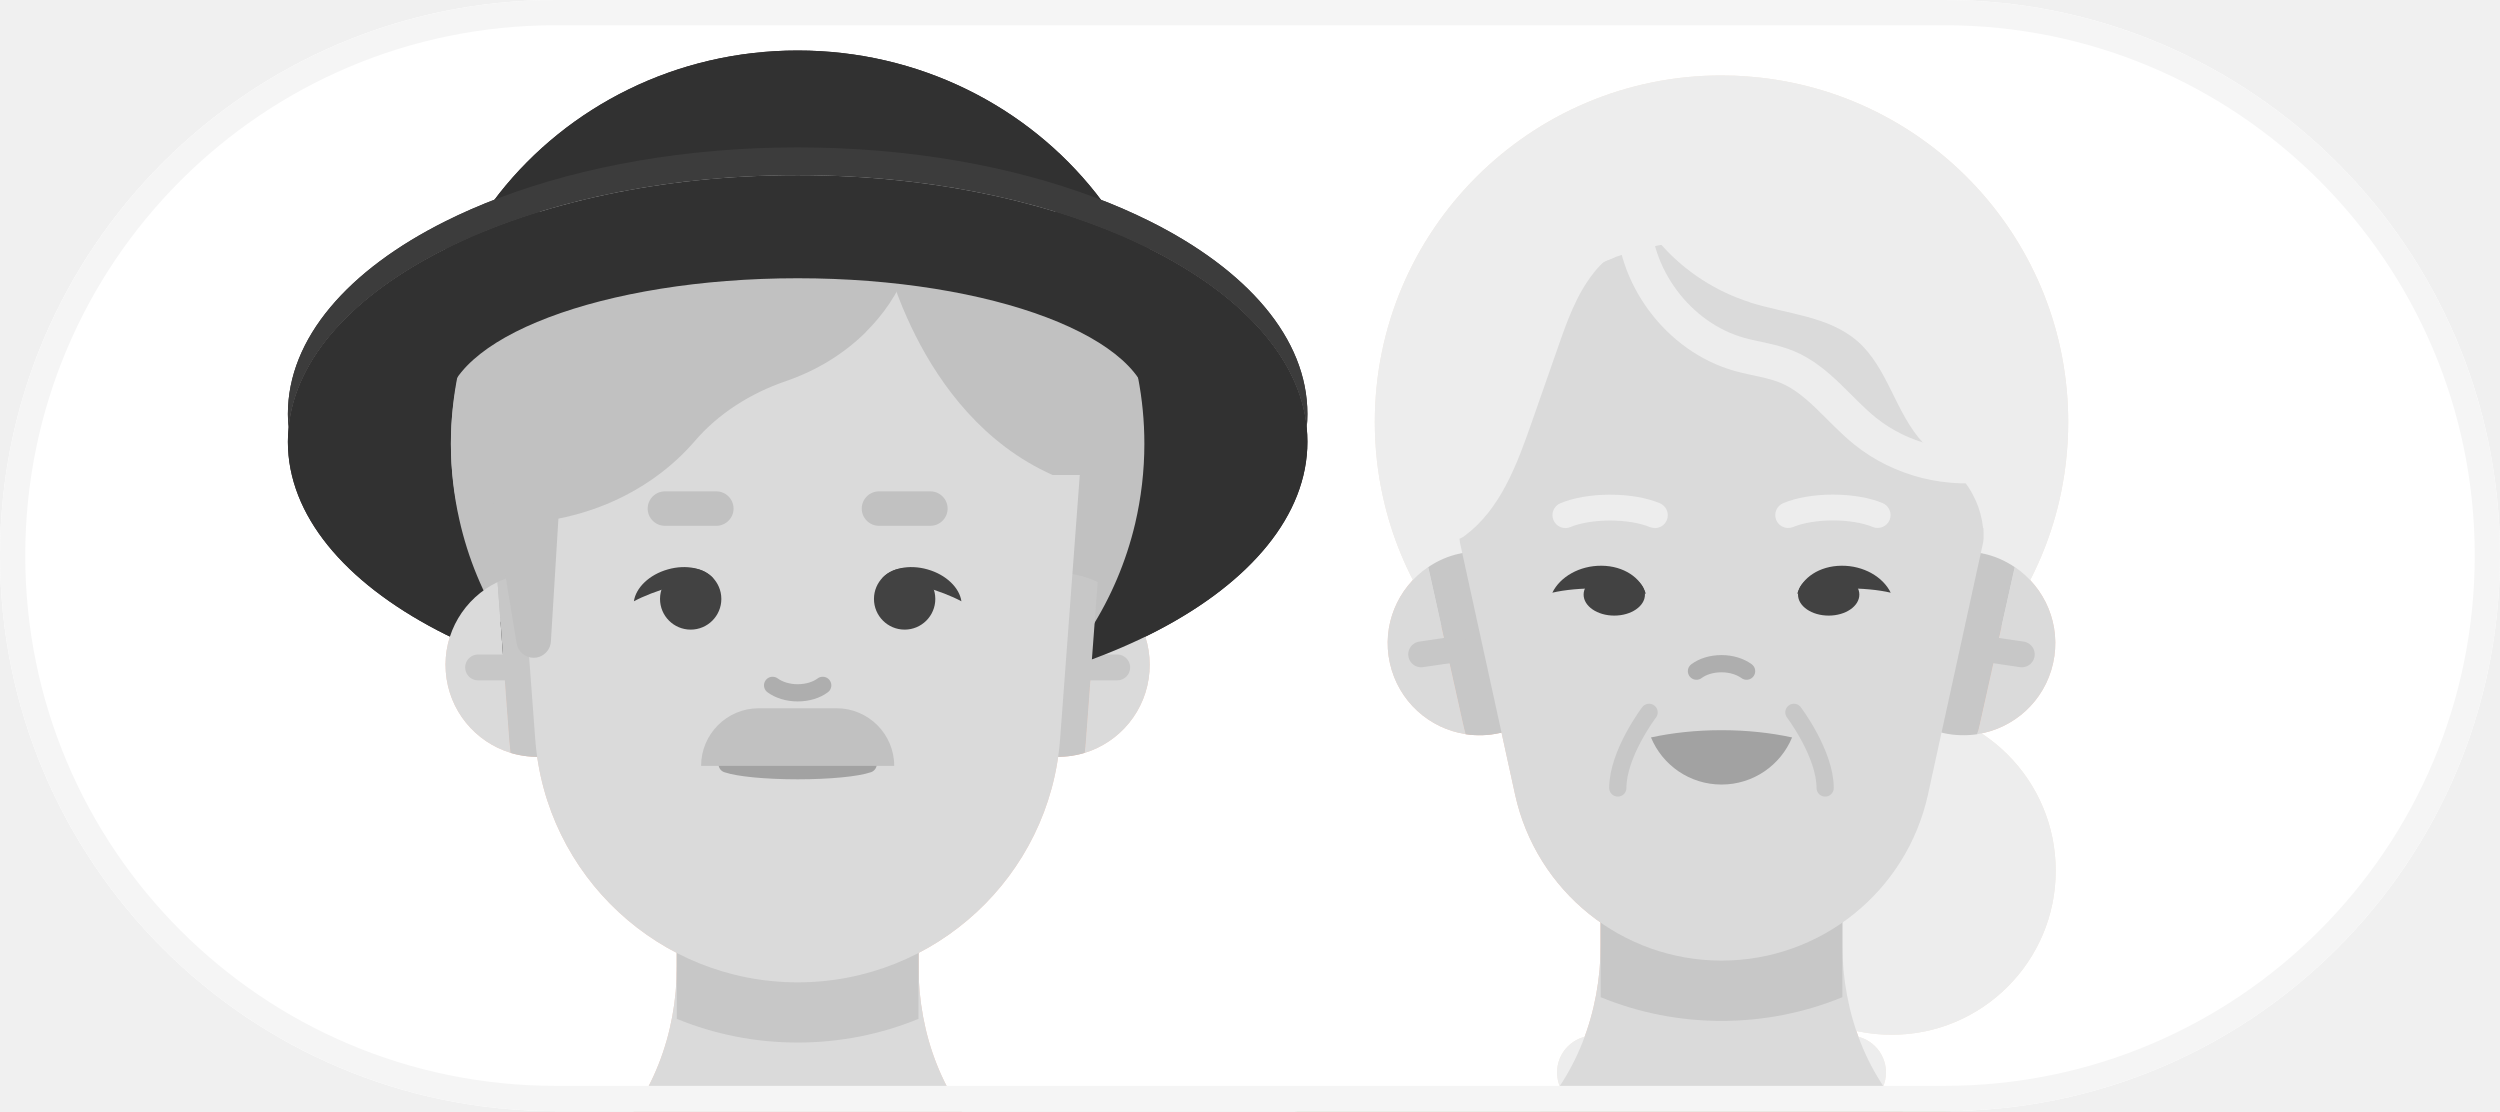
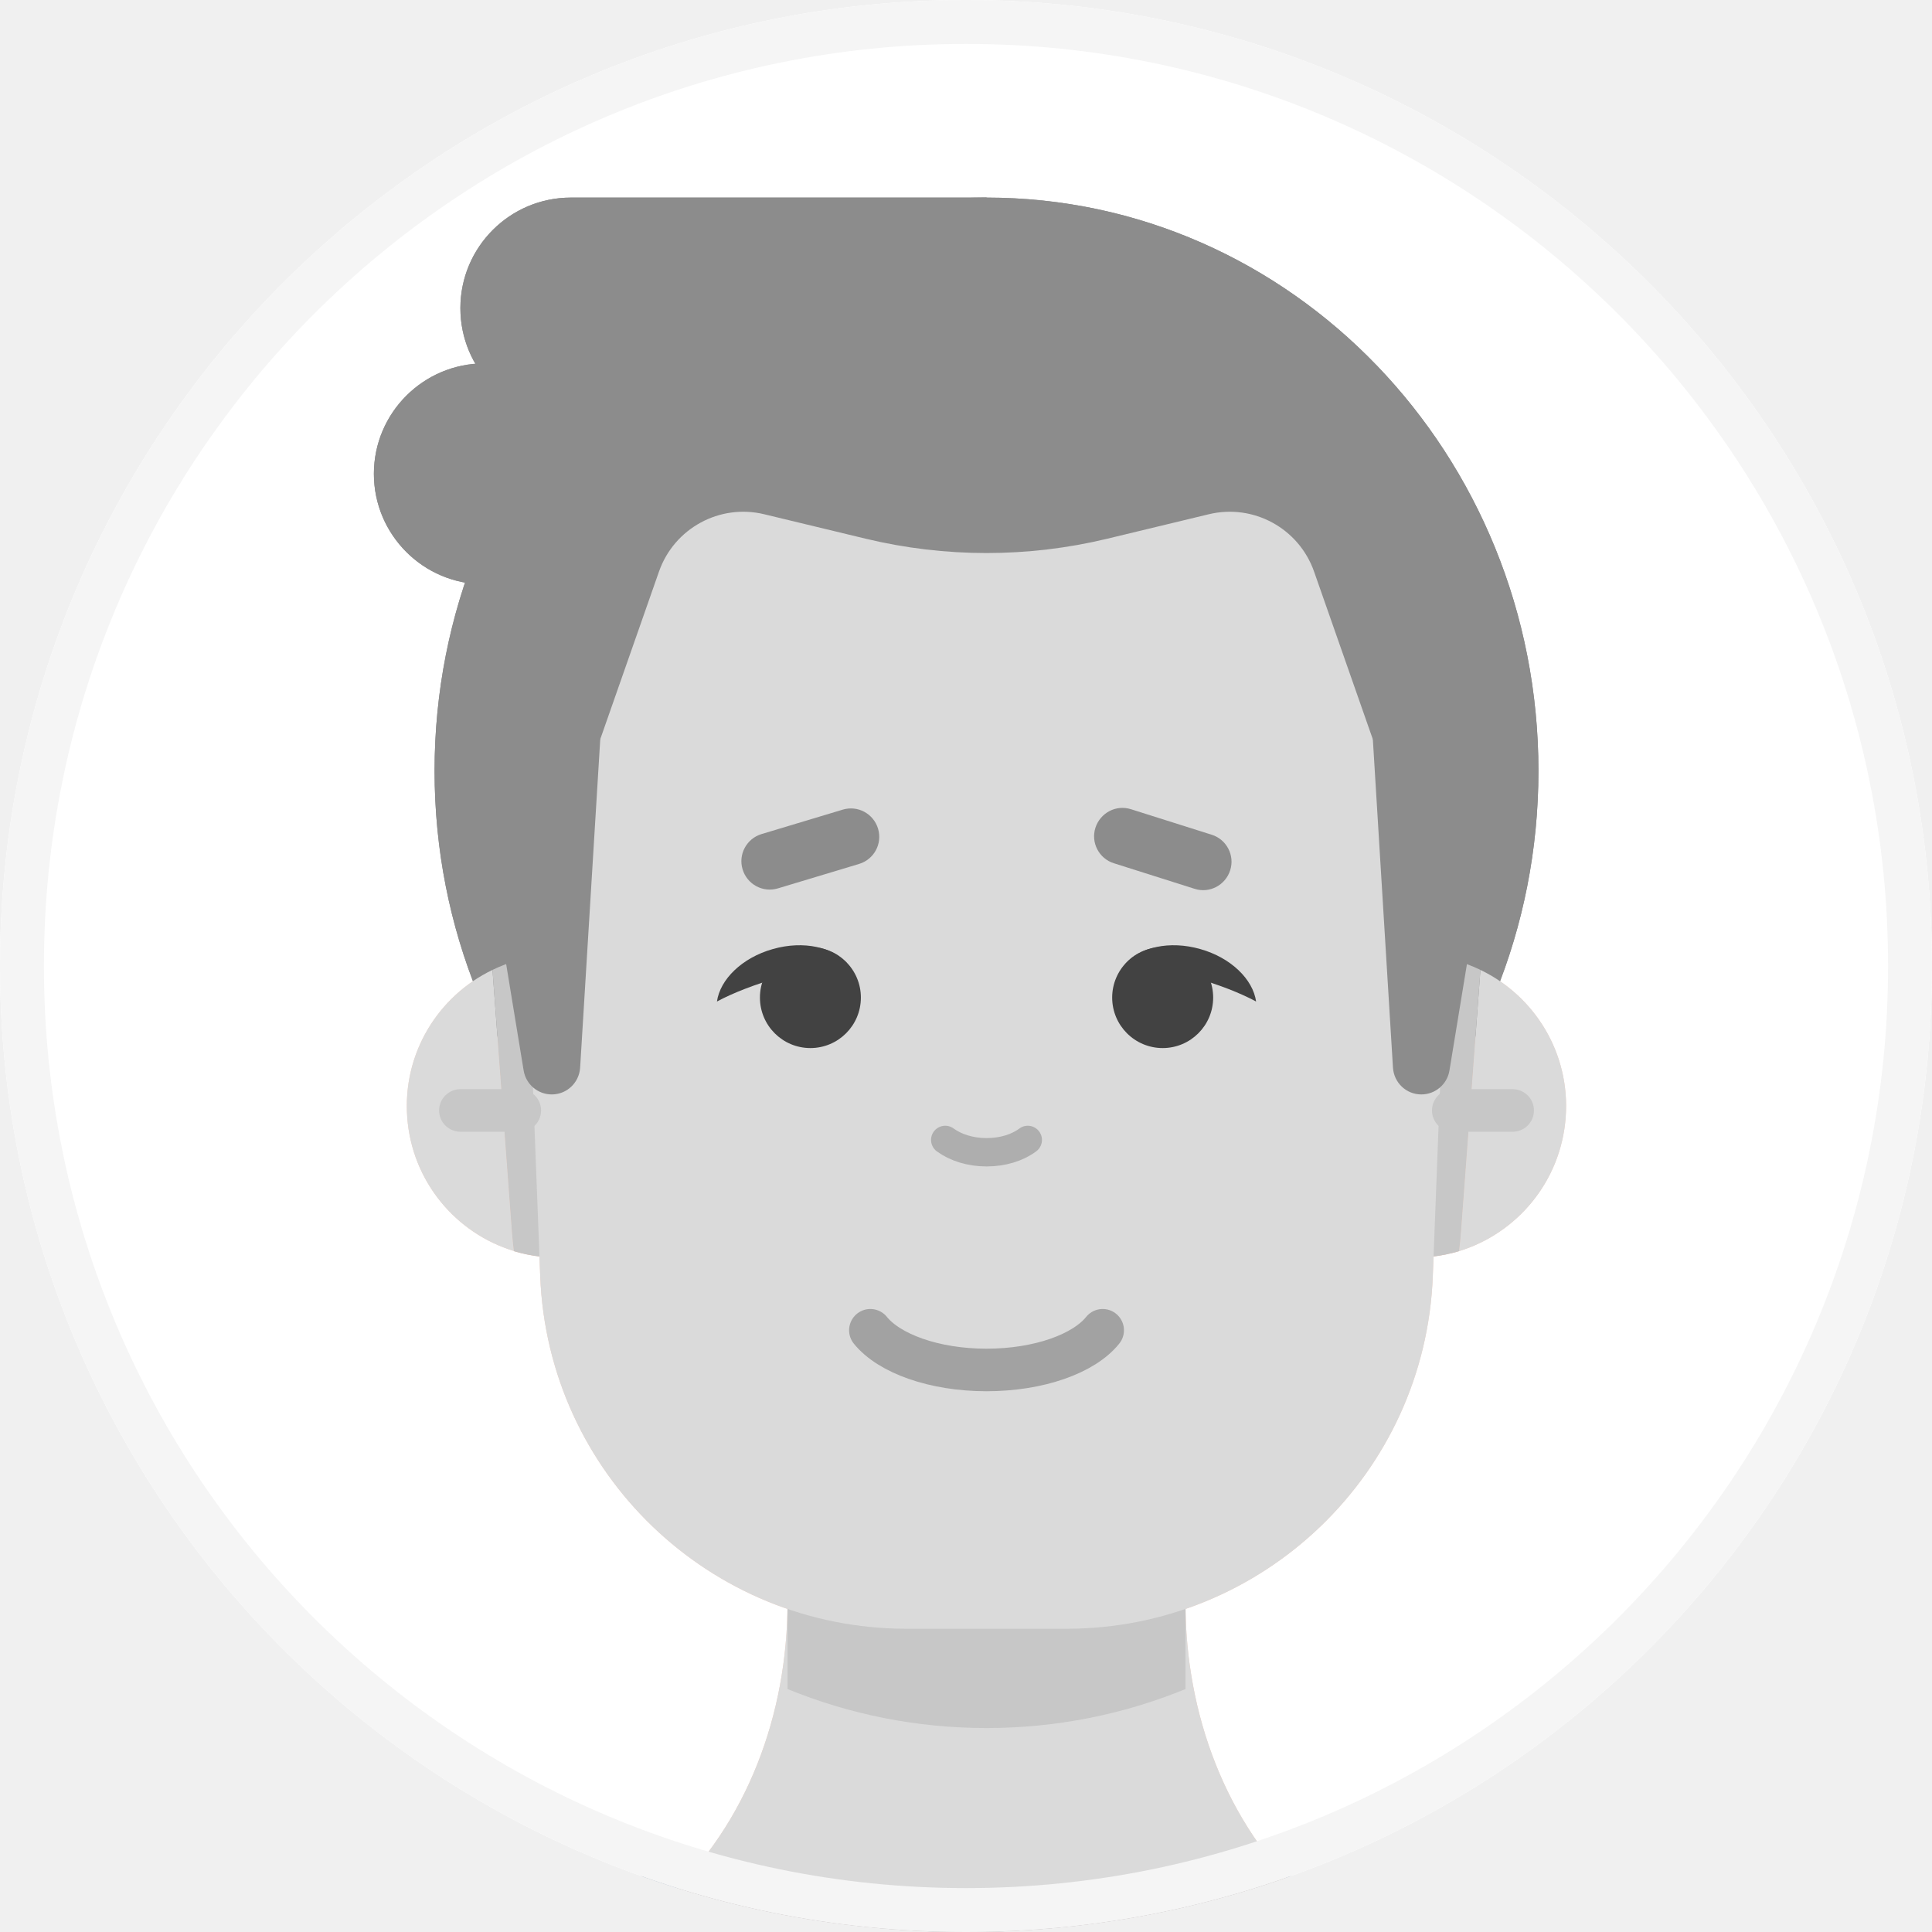
- <svg xmlns="http://www.w3.org/2000/svg" width="99" height="44" viewBox="0 0 99 44" fill="none">
-   <g clip-path="url(#clip0_2086_22576)">
-     <rect width="99" height="44" rx="22" fill="white" />
-     <path d="M45.518 26.601C45.402 28.143 44.345 29.388 42.953 29.814C42.974 29.654 42.987 29.49 43.001 29.326L43.468 23.05C44.778 23.681 45.634 25.062 45.518 26.601Z" fill="#F4D1C3" />
-     <path d="M44.242 26.43H42.812" stroke="#E8BBAA" stroke-width="1.023" stroke-linecap="round" stroke-linejoin="round" />
-     <path d="M44.014 17.602L42.718 25.475C42.663 25.806 42.377 26.048 42.042 26.048C41.681 26.048 41.384 25.768 41.36 25.407L40.855 17.166L44.011 17.602H44.014Z" fill="#C1C1C1" />
-     <path d="M51.774 17.493C51.774 23.323 42.735 28.047 31.587 28.047C20.44 28.047 11.4 23.323 11.4 17.493C11.4 17.305 11.411 17.121 11.428 16.937C11.704 14.157 14.034 11.66 17.643 9.859C21.265 8.048 26.181 6.936 31.587 6.936C36.994 6.936 41.906 8.048 45.529 9.859C49.134 11.66 51.467 14.154 51.747 16.934C51.764 17.121 51.774 17.305 51.774 17.493Z" fill="#352F2F" />
-     <path d="M36.373 38.274V34.62H26.802V38.274C26.802 40.938 25.84 43.581 23.889 45.393C23.619 45.642 23.473 45.908 23.473 46.187C23.473 47.572 27.105 48.698 31.588 48.698C36.07 48.698 39.703 47.576 39.703 46.187C39.703 45.911 39.556 45.642 39.286 45.393C37.335 43.581 36.373 40.938 36.373 38.274Z" fill="#F4D1C3" />
-     <path d="M45.317 17.572C45.317 18.66 45.19 19.717 44.952 20.734C43.522 26.792 38.082 31.301 31.587 31.301C25.092 31.301 19.553 26.71 18.188 20.57C17.97 19.605 17.857 18.602 17.857 17.572C17.857 9.992 24.004 3.845 31.587 3.845C31.771 3.845 31.955 3.849 32.139 3.856C32.358 3.866 32.573 3.879 32.788 3.9C39.808 4.504 45.317 10.395 45.317 17.572Z" fill="#C1C1C1" />
-     <path d="M20.218 29.811C18.826 29.388 17.769 28.143 17.653 26.601C17.537 25.062 18.393 23.681 19.703 23.05L20.171 29.326C20.184 29.49 20.198 29.65 20.218 29.811Z" fill="#F4D1C3" />
-     <path d="M21.555 29.961C21.091 29.995 20.638 29.94 20.218 29.814C20.198 29.65 20.184 29.49 20.17 29.326L19.703 23.05C20.102 22.855 20.542 22.733 21.013 22.699C23.019 22.549 24.765 24.053 24.915 26.058C25.065 28.064 23.561 29.811 21.555 29.961Z" fill="#E8BBAA" />
-     <path d="M43.469 23.05L43.001 29.326C42.988 29.49 42.974 29.654 42.953 29.814C42.534 29.94 42.08 29.995 41.616 29.961C39.611 29.811 38.106 28.064 38.256 26.058C38.407 24.053 40.153 22.549 42.159 22.699C42.629 22.733 43.069 22.855 43.469 23.05Z" fill="#E8BBAA" />
-     <path d="M36.372 35.64V40.347C34.889 40.955 33.272 41.285 31.587 41.285C29.901 41.285 28.285 40.955 26.801 40.347V35.64H36.372Z" fill="#E8BBAA" />
-     <path d="M31.588 38.901C26.133 38.901 21.6 34.695 21.194 29.255L20.396 18.544C19.912 12.035 25.062 6.486 31.588 6.486C38.117 6.486 43.267 12.035 42.779 18.544L41.981 29.255C41.575 34.695 37.042 38.901 31.588 38.901Z" fill="#F4D1C3" />
-     <path d="M27.351 24.933C28.022 24.933 28.565 24.389 28.565 23.718C28.565 23.048 28.022 22.504 27.351 22.504C26.68 22.504 26.137 23.048 26.137 23.718C26.137 24.389 26.68 24.933 27.351 24.933Z" fill="#453C56" />
-     <path d="M35.824 24.933C36.494 24.933 37.038 24.389 37.038 23.718C37.038 23.048 36.494 22.504 35.824 22.504C35.153 22.504 34.609 23.048 34.609 23.718C34.609 24.389 35.153 24.933 35.824 24.933Z" fill="#453C56" />
-     <path d="M32.58 27.14C32.334 27.324 31.979 27.436 31.587 27.436C31.195 27.436 30.843 27.321 30.595 27.14" stroke="#D1A193" stroke-width="0.682" stroke-linecap="round" stroke-linejoin="round" />
-     <path d="M34.38 30.257C33.93 30.411 32.849 30.52 31.587 30.52C30.325 30.52 29.243 30.411 28.793 30.257" stroke="#F4807D" stroke-width="0.682" stroke-linecap="round" stroke-linejoin="round" />
-     <path opacity="0.5" d="M38.372 29.511C39.681 29.511 40.742 28.449 40.742 27.14C40.742 25.83 39.681 24.769 38.372 24.769C37.062 24.769 36.001 25.83 36.001 27.14C36.001 28.449 37.062 29.511 38.372 29.511Z" fill="url(#paint0_radial_2086_22576)" />
-     <path d="M34.289 13.151C33.433 14 32.352 14.669 31.134 15.088C29.705 15.576 28.439 16.388 27.515 17.466C25.69 19.588 22.743 20.904 19.461 20.717C19.042 20.693 18.632 20.645 18.226 20.57C17.981 19.605 17.855 18.602 17.855 17.572C17.855 9.992 24.779 3.845 33.317 3.845C33.525 3.845 33.733 3.849 33.938 3.856C34.183 3.866 34.426 3.88 34.668 3.9C35.62 4.995 36.23 6.336 36.346 7.785C36.51 9.852 35.701 11.749 34.282 13.151H34.289Z" fill="#C1C1C1" />
-     <path d="M34.92 9.603C34.92 9.603 36.23 16.374 41.681 18.81H44.242L43.526 11.879L34.92 9.603Z" fill="#C1C1C1" />
-     <path d="M28.254 22.917C27.825 22.944 27.255 23.046 26.637 23.22C26.023 23.394 25.481 23.606 25.102 23.811C25.178 23.278 25.706 22.756 26.447 22.548C27.187 22.337 27.91 22.504 28.254 22.917Z" fill="#453C56" />
-     <path d="M34.92 22.917C35.35 22.944 35.919 23.046 36.537 23.22C37.151 23.394 37.693 23.606 38.072 23.811C37.997 23.278 37.468 22.756 36.728 22.548C35.988 22.337 35.264 22.504 34.92 22.917Z" fill="#453C56" />
-     <path d="M18.932 26.43H20.361" stroke="#E8BBAA" stroke-width="1.023" stroke-linecap="round" stroke-linejoin="round" />
-     <path d="M19.161 17.602L20.457 25.475C20.512 25.806 20.799 26.048 21.133 26.048C21.494 26.048 21.791 25.768 21.815 25.407L22.32 17.166L19.165 17.602H19.161Z" fill="#C1C1C1" />
-     <path d="M28.367 20.822H26.331C25.955 20.822 25.648 20.515 25.648 20.14C25.648 19.765 25.955 19.458 26.331 19.458H28.367C28.742 19.458 29.049 19.765 29.049 20.14C29.049 20.515 28.742 20.822 28.367 20.822Z" fill="#C1C1C1" />
-     <path d="M36.844 20.822H34.807C34.432 20.822 34.125 20.515 34.125 20.14C34.125 19.765 34.432 19.458 34.807 19.458H36.844C37.219 19.458 37.526 19.765 37.526 20.14C37.526 20.515 37.219 20.822 36.844 20.822Z" fill="#C1C1C1" />
-     <path d="M45.528 9.859V16.309C45.528 13.386 39.286 11.019 31.587 11.019C23.888 11.019 17.643 13.386 17.643 16.309V9.859C21.265 8.048 26.18 6.936 31.587 6.936C36.994 6.936 41.906 8.048 45.528 9.859Z" fill="#352F2F" />
-     <path d="M44.594 9.423C41.081 7.697 36.544 6.66 31.587 6.66C26.631 6.66 22.095 7.697 18.581 9.419C18.936 8.802 19.335 8.215 19.775 7.656C22.49 4.217 26.771 2 31.587 2C36.404 2 40.688 4.217 43.404 7.659C43.844 8.215 44.243 8.805 44.594 9.423Z" fill="#352F2F" />
-     <path d="M51.774 16.395C51.774 16.576 51.764 16.756 51.747 16.934C51.467 14.154 49.134 11.66 45.529 9.859C45.225 9.709 44.914 9.562 44.594 9.422C41.08 7.87 36.544 6.936 31.587 6.936C26.631 6.936 22.094 7.87 18.581 9.419C18.26 9.562 17.946 9.709 17.643 9.859C14.034 11.66 11.704 14.157 11.428 16.934C11.411 16.756 11.4 16.576 11.4 16.395C11.4 13.393 13.795 10.681 17.643 8.761C18.311 8.426 19.024 8.116 19.775 7.833C23.094 6.578 27.177 5.837 31.587 5.837C35.998 5.837 40.084 6.578 43.403 7.836C44.154 8.119 44.863 8.43 45.529 8.761C49.376 10.681 51.774 13.39 51.774 16.395Z" fill="#3F3B3B" />
-     <path d="M30.042 28.047H33.129C34.388 28.047 35.411 29.07 35.411 30.329H27.764C27.764 29.07 28.787 28.047 30.046 28.047H30.042Z" fill="#C1C1C1" />
-     <path d="M74.909 40.977C78.498 40.977 81.407 38.067 81.407 34.479C81.407 30.89 78.498 27.98 74.909 27.98C71.32 27.98 68.411 30.89 68.411 34.479C68.411 38.067 71.32 40.977 74.909 40.977Z" fill="#F4EBE1" />
-     <path d="M63.117 43.924C63.921 43.924 64.573 43.272 64.573 42.467C64.573 41.663 63.921 41.011 63.117 41.011C62.312 41.011 61.66 41.663 61.66 42.467C61.66 43.272 62.312 43.924 63.117 43.924Z" fill="#F4EBE1" />
-     <path d="M73.228 43.924C74.032 43.924 74.684 43.272 74.684 42.467C74.684 41.663 74.032 41.011 73.228 41.011C72.423 41.011 71.771 41.663 71.771 42.467C71.771 43.272 72.423 43.924 73.228 43.924Z" fill="#F4EBE1" />
-     <path d="M51.861 43.985H84.478C90.28 43.985 94.99 48.696 94.99 54.498V62.763H41.348V54.498C41.348 48.696 46.058 43.985 51.861 43.985Z" fill="#C0E2B0" />
-     <path d="M72.958 37.412V33.759H63.387V37.412C63.387 40.076 62.425 42.72 60.474 44.531C60.204 44.78 60.058 45.046 60.058 45.326C60.058 46.711 68.173 50.825 68.173 50.825C68.173 50.825 76.288 46.711 76.288 45.326C76.288 45.05 76.141 44.78 75.871 44.531C73.92 42.72 72.958 40.076 72.958 37.412Z" fill="#F4D1C3" />
-     <path d="M81.902 16.714C81.902 17.802 81.775 18.859 81.537 19.876C80.107 25.934 74.667 30.443 68.172 30.443C61.677 30.443 56.138 25.852 54.773 19.712C54.555 18.747 54.442 17.744 54.442 16.714C54.442 9.134 60.589 2.987 68.172 2.987C68.356 2.987 68.54 2.991 68.725 2.998C68.943 3.008 69.158 3.022 69.373 3.042C76.393 3.646 81.902 9.537 81.902 16.714Z" fill="#F4EBE1" />
-     <path d="M58.042 29.072C56.602 28.854 55.378 27.776 55.04 26.265C54.703 24.761 55.351 23.27 56.555 22.455L57.923 28.598C57.96 28.758 57.998 28.915 58.039 29.069L58.042 29.072Z" fill="#F4D1C3" />
-     <path d="M59.385 29.028C58.932 29.13 58.475 29.14 58.041 29.075C57.997 28.915 57.963 28.758 57.925 28.601L56.558 22.458C56.926 22.209 57.342 22.021 57.803 21.922C59.764 21.486 61.712 22.721 62.148 24.682C62.585 26.643 61.35 28.591 59.389 29.028H59.385Z" fill="#E8BBAA" />
-     <path d="M78.3 29.072C79.74 28.854 80.964 27.776 81.302 26.265C81.639 24.76 80.991 23.27 79.787 22.454L78.419 28.598C78.382 28.758 78.344 28.915 78.303 29.069L78.3 29.072Z" fill="#F4D1C3" />
-     <path d="M76.956 29.028C77.41 29.13 77.867 29.14 78.3 29.075C78.344 28.915 78.379 28.758 78.416 28.601L79.784 22.458C79.415 22.209 78.999 22.021 78.539 21.922C76.578 21.486 74.63 22.721 74.193 24.682C73.757 26.643 74.991 28.591 76.953 29.028H76.956Z" fill="#E8BBAA" />
-     <path d="M72.958 34.782V39.489C71.474 40.097 69.858 40.428 68.172 40.428C66.487 40.428 64.871 40.097 63.387 39.489V34.782H72.958Z" fill="#E8BBAA" />
-     <path d="M68.173 38.04C64.24 38.04 60.835 35.301 59.996 31.46L56.981 17.679C56.496 11.171 61.647 5.621 68.173 5.621C74.701 5.621 79.852 11.171 79.364 17.679L76.349 31.46C75.506 35.301 72.106 38.04 68.173 38.04Z" fill="#F4D1C3" />
-     <path d="M63.925 24.378C64.596 24.378 65.14 24.006 65.14 23.546C65.14 23.086 64.596 22.714 63.925 22.714C63.255 22.714 62.711 23.086 62.711 23.546C62.711 24.006 63.255 24.378 63.925 24.378Z" fill="#453C56" />
-     <path d="M67.18 26.578C67.425 26.394 67.78 26.282 68.172 26.282C68.565 26.282 68.916 26.398 69.165 26.578" stroke="#D1A193" stroke-width="0.682" stroke-linecap="round" stroke-linejoin="round" />
-     <path d="M65.529 20.909C65.464 20.909 65.399 20.896 65.335 20.872C64.935 20.708 64.359 20.613 63.759 20.613C63.158 20.613 62.578 20.708 62.186 20.872C61.927 20.981 61.627 20.858 61.517 20.596C61.408 20.336 61.531 20.036 61.794 19.927C62.316 19.709 63.015 19.589 63.762 19.589C64.509 19.589 65.201 19.709 65.727 19.927C65.989 20.036 66.112 20.333 66.007 20.596C65.925 20.793 65.734 20.913 65.532 20.913L65.529 20.909Z" fill="#F4EBE1" />
-     <path d="M70.813 20.909C70.612 20.909 70.421 20.79 70.339 20.592C70.23 20.329 70.356 20.032 70.619 19.923C71.144 19.705 71.843 19.586 72.584 19.586C73.324 19.586 74.03 19.705 74.552 19.923C74.811 20.032 74.937 20.333 74.828 20.592C74.719 20.851 74.419 20.977 74.159 20.868C73.767 20.704 73.194 20.609 72.587 20.609C71.98 20.609 71.41 20.704 71.011 20.868C70.946 20.896 70.882 20.906 70.817 20.906L70.813 20.909Z" fill="#F4EBE1" />
-     <path d="M70.966 29.202C70.516 30.297 69.434 31.068 68.172 31.068C66.91 31.068 65.829 30.297 65.379 29.202C66.231 29.017 67.176 28.915 68.172 28.915C69.168 28.915 70.113 29.017 70.966 29.202Z" fill="#F4807D" />
-     <path opacity="0.5" d="M74.954 28.652C76.263 28.652 77.325 27.591 77.325 26.282C77.325 24.972 76.263 23.911 74.954 23.911C73.644 23.911 72.583 24.972 72.583 26.282C72.583 27.591 73.644 28.652 74.954 28.652Z" fill="url(#paint1_radial_2086_22576)" />
-     <path d="M65.17 23.512C64.707 23.389 64.062 23.311 63.339 23.3C62.619 23.294 61.957 23.355 61.473 23.471C61.776 22.843 62.554 22.393 63.424 22.403C64.294 22.41 64.986 22.878 65.174 23.512H65.17Z" fill="#453C56" />
-     <path d="M72.415 24.378C73.086 24.378 73.63 24.006 73.63 23.546C73.63 23.086 73.086 22.714 72.415 22.714C71.745 22.714 71.201 23.086 71.201 23.546C71.201 24.006 71.745 24.378 72.415 24.378Z" fill="#453C56" />
-     <path d="M71.174 23.512C71.638 23.389 72.283 23.311 73.006 23.3C73.726 23.294 74.388 23.355 74.872 23.471C74.568 22.843 73.791 22.393 72.921 22.403C72.051 22.41 71.359 22.878 71.171 23.512H71.174Z" fill="#453C56" />
-     <path d="M56.278 25.913L57.697 25.705" stroke="#E8BBAA" stroke-width="1.023" stroke-linecap="round" stroke-linejoin="round" />
-     <path d="M80.064 25.913L78.648 25.705" stroke="#E8BBAA" stroke-width="1.023" stroke-linecap="round" stroke-linejoin="round" />
-     <path d="M80.285 18.16C80.285 18.494 80.275 18.835 80.251 19.173L79.808 21.414C79.361 13.46 74.323 9.486 68.172 9.486C62.022 9.486 56.984 13.463 56.537 21.414L56.094 19.173C55.568 11.382 61.125 4.741 68.172 4.741C75.22 4.741 80.285 10.812 80.285 18.157V18.16Z" fill="#F4EBE1" />
-     <path d="M57.803 21.919C57.803 21.919 57.247 12.794 63.936 10.195L62.237 8.974L55.749 13.422L54.951 18.634L57.799 21.922L57.803 21.919Z" fill="#F4EBE1" />
-     <path d="M78.542 21.919C78.542 21.919 79.098 12.794 72.409 10.195L74.108 8.974L80.596 13.422L81.394 18.634L78.546 21.922L78.542 21.919Z" fill="#F4EBE1" />
-     <path d="M69.285 11.972C70.741 12.436 72.402 12.508 73.555 13.511C74.766 14.568 75.06 16.366 76.158 17.539C76.602 18.013 77.161 18.365 77.601 18.842C78.119 19.408 78.45 20.142 78.529 20.902C78.976 21.104 79.385 20.551 79.535 20.084C80.112 18.279 80.05 16.318 79.617 14.473C78.918 11.484 77.178 8.677 74.579 7.047C72.532 5.764 69.933 5.297 67.586 5.917C66.887 6.102 65.543 6.347 65.069 6.961C64.397 7.835 65.243 9.08 65.829 9.738C66.754 10.768 67.965 11.546 69.281 11.965L69.285 11.972Z" fill="#F4EBE1" />
-     <path d="M63.111 10.806C62.432 11.658 62.06 12.709 61.702 13.736C61.35 14.739 60.999 15.745 60.648 16.748C60.068 18.406 59.416 20.166 58.004 21.216C57.909 21.288 57.8 21.356 57.68 21.343C57.564 21.326 57.479 21.233 57.407 21.141C56.544 20.04 56.452 18.515 56.65 17.126C57.018 14.517 58.311 12.037 60.279 10.28C61.016 9.622 61.865 9.056 62.824 8.824C63.203 8.732 65.294 8.52 65.178 9.318C65.14 9.585 64.397 9.731 64.168 9.868C63.762 10.11 63.401 10.437 63.107 10.806H63.111Z" fill="#F4EBE1" />
-     <path d="M64.683 8.391C64.638 10.911 66.45 13.35 68.878 14.033C69.509 14.21 70.174 14.282 70.778 14.534C72.013 15.049 72.818 16.236 73.862 17.075C75.281 18.215 77.208 18.692 78.996 18.354" stroke="#F4EBE1" stroke-width="1.364" stroke-linecap="round" stroke-linejoin="round" />
-     <path d="M65.304 28.209C65.304 28.209 64.065 29.846 64.065 31.204" stroke="#E8BBAA" stroke-width="0.682" stroke-linecap="round" stroke-linejoin="round" />
-     <path d="M71.038 28.209C71.038 28.209 72.276 29.846 72.276 31.204" stroke="#E8BBAA" stroke-width="0.682" stroke-linecap="round" stroke-linejoin="round" />
-     <path d="M45.518 26.601C45.402 28.143 44.345 29.388 42.953 29.814C42.974 29.654 42.987 29.49 43.001 29.326L43.468 23.05C44.778 23.681 45.634 25.062 45.518 26.601Z" fill="#DADADA" />
-     <path d="M44.242 26.43H42.812" stroke="#C7C7C7" stroke-width="1.023" stroke-linecap="round" stroke-linejoin="round" />
-     <path d="M44.014 17.602L42.718 25.475C42.663 25.806 42.377 26.048 42.042 26.048C41.681 26.048 41.384 25.768 41.36 25.407L40.855 17.166L44.011 17.602H44.014Z" fill="#C1C1C1" />
-     <path d="M51.774 17.493C51.774 23.323 42.735 28.047 31.587 28.047C20.44 28.047 11.4 23.323 11.4 17.493C11.4 17.305 11.411 17.121 11.428 16.937C11.704 14.157 14.034 11.66 17.643 9.859C21.265 8.048 26.181 6.936 31.587 6.936C36.994 6.936 41.906 8.048 45.529 9.859C49.134 11.66 51.467 14.154 51.747 16.934C51.764 17.121 51.774 17.305 51.774 17.493Z" fill="#313131" />
-     <path d="M36.373 38.274V34.62H26.802V38.274C26.802 40.938 25.84 43.581 23.889 45.393C23.619 45.642 23.473 45.908 23.473 46.187C23.473 47.572 27.105 48.698 31.588 48.698C36.07 48.698 39.703 47.576 39.703 46.187C39.703 45.911 39.556 45.642 39.286 45.393C37.335 43.581 36.373 40.938 36.373 38.274Z" fill="#DADADA" />
-     <path d="M45.317 17.572C45.317 18.66 45.19 19.717 44.952 20.734C43.522 26.792 38.082 31.301 31.587 31.301C25.092 31.301 19.553 26.71 18.188 20.57C17.97 19.605 17.857 18.602 17.857 17.572C17.857 9.992 24.004 3.845 31.587 3.845C31.771 3.845 31.955 3.849 32.139 3.856C32.358 3.866 32.573 3.879 32.788 3.9C39.808 4.504 45.317 10.395 45.317 17.572Z" fill="#C1C1C1" />
-     <path d="M20.218 29.811C18.826 29.388 17.769 28.143 17.653 26.601C17.537 25.062 18.393 23.681 19.703 23.05L20.171 29.326C20.184 29.49 20.198 29.65 20.218 29.811Z" fill="#DADADA" />
-     <path d="M21.555 29.961C21.091 29.995 20.638 29.94 20.218 29.814C20.198 29.65 20.184 29.49 20.17 29.326L19.703 23.05C20.102 22.855 20.542 22.733 21.013 22.699C23.019 22.549 24.765 24.053 24.915 26.058C25.065 28.064 23.561 29.811 21.555 29.961Z" fill="#C7C7C7" />
-     <path d="M43.468 23.05L43 29.326C42.987 29.49 42.973 29.654 42.953 29.814C42.533 29.94 42.079 29.995 41.615 29.961C39.61 29.811 38.105 28.064 38.256 26.058C38.406 24.053 40.152 22.548 42.158 22.698C42.629 22.733 43.069 22.855 43.468 23.05Z" fill="#C7C7C7" />
-     <path d="M36.372 35.64V40.347C34.889 40.955 33.272 41.285 31.587 41.285C29.901 41.285 28.285 40.955 26.801 40.347V35.64H36.372Z" fill="#C7C7C7" />
-     <path d="M31.588 38.901C26.133 38.901 21.6 34.695 21.194 29.255L20.396 18.544C19.912 12.035 25.062 6.486 31.588 6.486C38.117 6.486 43.267 12.035 42.779 18.544L41.981 29.255C41.575 34.695 37.042 38.901 31.588 38.901Z" fill="#DADADA" />
-     <path d="M27.351 24.933C28.022 24.933 28.565 24.389 28.565 23.718C28.565 23.048 28.022 22.504 27.351 22.504C26.68 22.504 26.137 23.048 26.137 23.718C26.137 24.389 26.68 24.933 27.351 24.933Z" fill="#424242" />
-     <path d="M35.824 24.933C36.494 24.933 37.038 24.389 37.038 23.718C37.038 23.048 36.494 22.504 35.824 22.504C35.153 22.504 34.609 23.048 34.609 23.718C34.609 24.389 35.153 24.933 35.824 24.933Z" fill="#424242" />
-     <path d="M32.58 27.14C32.334 27.324 31.979 27.436 31.587 27.436C31.195 27.436 30.843 27.321 30.595 27.14" stroke="#AEAEAE" stroke-width="0.682" stroke-linecap="round" stroke-linejoin="round" />
-     <path d="M34.38 30.257C33.93 30.411 32.849 30.52 31.587 30.52C30.325 30.52 29.243 30.411 28.793 30.257" stroke="#A2A2A2" stroke-width="0.682" stroke-linecap="round" stroke-linejoin="round" />
-     <path opacity="0.5" d="M38.372 29.511C39.681 29.511 40.742 28.449 40.742 27.14C40.742 25.83 39.681 24.769 38.372 24.769C37.062 24.769 36.001 25.83 36.001 27.14C36.001 28.449 37.062 29.511 38.372 29.511Z" fill="url(#paint2_radial_2086_22576)" />
-     <path d="M34.289 13.151C33.433 14 32.352 14.669 31.134 15.088C29.705 15.576 28.439 16.388 27.515 17.466C25.69 19.588 22.743 20.904 19.461 20.717C19.042 20.693 18.632 20.645 18.226 20.57C17.981 19.605 17.855 18.602 17.855 17.572C17.855 9.992 24.779 3.845 33.317 3.845C33.525 3.845 33.733 3.849 33.938 3.856C34.183 3.866 34.426 3.88 34.668 3.9C35.62 4.995 36.23 6.336 36.346 7.785C36.51 9.852 35.701 11.749 34.282 13.151H34.289Z" fill="#C1C1C1" />
-     <path d="M34.92 9.603C34.92 9.603 36.23 16.374 41.681 18.81H44.242L43.526 11.879L34.92 9.603Z" fill="#C1C1C1" />
-     <path d="M28.254 22.917C27.825 22.944 27.255 23.046 26.637 23.22C26.023 23.394 25.481 23.606 25.102 23.811C25.178 23.278 25.706 22.756 26.447 22.548C27.187 22.337 27.91 22.504 28.254 22.917Z" fill="#424242" />
-     <path d="M34.92 22.917C35.35 22.944 35.919 23.046 36.537 23.22C37.151 23.394 37.693 23.606 38.072 23.811C37.997 23.278 37.468 22.756 36.728 22.548C35.988 22.337 35.264 22.504 34.92 22.917Z" fill="#424242" />
-     <path d="M18.932 26.43H20.361" stroke="#C7C7C7" stroke-width="1.023" stroke-linecap="round" stroke-linejoin="round" />
-     <path d="M19.161 17.602L20.457 25.475C20.512 25.806 20.799 26.048 21.133 26.048C21.494 26.048 21.791 25.768 21.815 25.407L22.32 17.166L19.165 17.602H19.161Z" fill="#C1C1C1" />
-     <path d="M28.367 20.822H26.331C25.955 20.822 25.648 20.515 25.648 20.14C25.648 19.765 25.955 19.458 26.331 19.458H28.367C28.742 19.458 29.049 19.765 29.049 20.14C29.049 20.515 28.742 20.822 28.367 20.822Z" fill="#C1C1C1" />
-     <path d="M36.844 20.822H34.807C34.432 20.822 34.125 20.515 34.125 20.14C34.125 19.765 34.432 19.458 34.807 19.458H36.844C37.219 19.458 37.526 19.765 37.526 20.14C37.526 20.515 37.219 20.822 36.844 20.822Z" fill="#C1C1C1" />
-     <path d="M45.528 9.859V16.309C45.528 13.386 39.286 11.019 31.587 11.019C23.888 11.019 17.643 13.386 17.643 16.309V9.859C21.265 8.048 26.18 6.936 31.587 6.936C36.994 6.936 41.906 8.048 45.528 9.859Z" fill="#313131" />
-     <path d="M44.594 9.423C41.081 7.697 36.544 6.66 31.587 6.66C26.631 6.66 22.095 7.697 18.581 9.419C18.936 8.802 19.335 8.215 19.775 7.656C22.49 4.217 26.771 2 31.587 2C36.404 2 40.688 4.217 43.404 7.659C43.844 8.215 44.243 8.805 44.594 9.423Z" fill="#313131" />
-     <path d="M51.774 16.395C51.774 16.576 51.764 16.756 51.747 16.934C51.467 14.154 49.134 11.66 45.529 9.859C45.225 9.709 44.914 9.562 44.594 9.422C41.08 7.87 36.544 6.936 31.587 6.936C26.631 6.936 22.094 7.87 18.581 9.419C18.26 9.562 17.946 9.709 17.643 9.859C14.034 11.66 11.704 14.157 11.428 16.934C11.411 16.756 11.4 16.576 11.4 16.395C11.4 13.393 13.795 10.681 17.643 8.761C18.311 8.426 19.024 8.116 19.775 7.833C23.094 6.578 27.177 5.837 31.587 5.837C35.998 5.837 40.084 6.578 43.403 7.836C44.154 8.119 44.863 8.43 45.529 8.761C49.376 10.681 51.774 13.39 51.774 16.395Z" fill="#3C3C3C" />
-     <path d="M30.042 28.047H33.129C34.388 28.047 35.411 29.07 35.411 30.329H27.764C27.764 29.07 28.787 28.047 30.046 28.047H30.042Z" fill="#C1C1C1" />
-     <path d="M74.909 40.977C78.498 40.977 81.407 38.067 81.407 34.479C81.407 30.89 78.498 27.98 74.909 27.98C71.32 27.98 68.411 30.89 68.411 34.479C68.411 38.067 71.32 40.977 74.909 40.977Z" fill="#EDEDED" />
-     <path d="M63.117 43.924C63.921 43.924 64.573 43.272 64.573 42.467C64.573 41.663 63.921 41.011 63.117 41.011C62.312 41.011 61.66 41.663 61.66 42.467C61.66 43.272 62.312 43.924 63.117 43.924Z" fill="#EDEDED" />
-     <path d="M73.228 43.924C74.032 43.924 74.684 43.272 74.684 42.467C74.684 41.663 74.032 41.011 73.228 41.011C72.423 41.011 71.771 41.663 71.771 42.467C71.771 43.272 72.423 43.924 73.228 43.924Z" fill="#EDEDED" />
-     <path d="M51.861 43.985H84.478C90.28 43.985 94.99 48.696 94.99 54.498V62.763H41.348V54.498C41.348 48.696 46.058 43.985 51.861 43.985Z" fill="#D2D2D2" />
-     <path d="M72.958 37.412V33.759H63.387V37.412C63.387 40.076 62.425 42.72 60.474 44.531C60.204 44.78 60.058 45.046 60.058 45.326C60.058 46.711 68.173 50.825 68.173 50.825C68.173 50.825 76.288 46.711 76.288 45.326C76.288 45.05 76.141 44.78 75.871 44.531C73.92 42.72 72.958 40.076 72.958 37.412Z" fill="#DADADA" />
-     <path d="M81.902 16.714C81.902 17.802 81.775 18.859 81.537 19.876C80.107 25.934 74.667 30.443 68.172 30.443C61.677 30.443 56.138 25.852 54.773 19.712C54.555 18.747 54.442 17.744 54.442 16.714C54.442 9.134 60.589 2.987 68.172 2.987C68.356 2.987 68.54 2.991 68.725 2.998C68.943 3.008 69.158 3.022 69.373 3.042C76.393 3.646 81.902 9.537 81.902 16.714Z" fill="#EDEDED" />
-     <path d="M58.042 29.072C56.602 28.854 55.378 27.776 55.04 26.265C54.703 24.761 55.351 23.27 56.555 22.455L57.923 28.598C57.96 28.758 57.998 28.915 58.039 29.069L58.042 29.072Z" fill="#DADADA" />
-     <path d="M59.385 29.028C58.932 29.13 58.475 29.14 58.041 29.075C57.997 28.915 57.963 28.758 57.925 28.601L56.558 22.458C56.926 22.209 57.342 22.021 57.803 21.922C59.764 21.486 61.712 22.721 62.148 24.682C62.585 26.643 61.35 28.591 59.389 29.028H59.385Z" fill="#C7C7C7" />
-     <path d="M78.3 29.072C79.74 28.854 80.964 27.776 81.302 26.265C81.639 24.76 80.991 23.27 79.787 22.454L78.419 28.598C78.382 28.758 78.344 28.915 78.303 29.069L78.3 29.072Z" fill="#DADADA" />
-     <path d="M76.956 29.028C77.41 29.13 77.867 29.14 78.3 29.075C78.344 28.915 78.379 28.758 78.416 28.601L79.784 22.458C79.415 22.209 78.999 22.021 78.539 21.922C76.578 21.486 74.63 22.721 74.193 24.682C73.757 26.643 74.991 28.591 76.953 29.028H76.956Z" fill="#C7C7C7" />
-     <path d="M72.958 34.782V39.489C71.474 40.097 69.858 40.428 68.172 40.428C66.487 40.428 64.871 40.097 63.387 39.489V34.782H72.958Z" fill="#C7C7C7" />
-     <path d="M68.173 38.04C64.24 38.04 60.835 35.301 59.996 31.46L56.981 17.679C56.496 11.171 61.647 5.621 68.173 5.621C74.701 5.621 79.852 11.171 79.364 17.679L76.349 31.46C75.506 35.301 72.106 38.04 68.173 38.04Z" fill="#DADADA" />
-     <path d="M63.925 24.378C64.596 24.378 65.14 24.006 65.14 23.546C65.14 23.086 64.596 22.714 63.925 22.714C63.255 22.714 62.711 23.086 62.711 23.546C62.711 24.006 63.255 24.378 63.925 24.378Z" fill="#424242" />
-     <path d="M67.18 26.578C67.425 26.394 67.78 26.282 68.172 26.282C68.565 26.282 68.916 26.398 69.165 26.578" stroke="#AEAEAE" stroke-width="0.682" stroke-linecap="round" stroke-linejoin="round" />
-     <path d="M65.529 20.909C65.464 20.909 65.399 20.896 65.335 20.872C64.935 20.708 64.359 20.613 63.759 20.613C63.158 20.613 62.578 20.708 62.186 20.872C61.927 20.981 61.627 20.858 61.517 20.596C61.408 20.336 61.531 20.036 61.794 19.927C62.316 19.709 63.015 19.589 63.762 19.589C64.509 19.589 65.201 19.709 65.727 19.927C65.989 20.036 66.112 20.333 66.007 20.596C65.925 20.793 65.734 20.913 65.532 20.913L65.529 20.909Z" fill="#EDEDED" />
-     <path d="M70.813 20.909C70.612 20.909 70.421 20.79 70.339 20.592C70.23 20.329 70.356 20.032 70.619 19.923C71.144 19.705 71.843 19.586 72.584 19.586C73.324 19.586 74.03 19.705 74.552 19.923C74.811 20.032 74.937 20.333 74.828 20.592C74.719 20.851 74.419 20.977 74.159 20.868C73.767 20.704 73.194 20.609 72.587 20.609C71.98 20.609 71.41 20.704 71.011 20.868C70.946 20.896 70.882 20.906 70.817 20.906L70.813 20.909Z" fill="#EDEDED" />
-     <path d="M70.966 29.202C70.516 30.297 69.434 31.068 68.172 31.068C66.91 31.068 65.829 30.297 65.379 29.202C66.231 29.017 67.176 28.915 68.172 28.915C69.168 28.915 70.113 29.017 70.966 29.202Z" fill="#A2A2A2" />
-     <path opacity="0.5" d="M74.954 28.652C76.263 28.652 77.325 27.591 77.325 26.282C77.325 24.972 76.263 23.911 74.954 23.911C73.644 23.911 72.583 24.972 72.583 26.282C72.583 27.591 73.644 28.652 74.954 28.652Z" fill="url(#paint3_radial_2086_22576)" />
-     <path d="M65.17 23.512C64.707 23.389 64.062 23.311 63.339 23.3C62.619 23.294 61.957 23.355 61.473 23.471C61.776 22.843 62.554 22.393 63.424 22.403C64.294 22.41 64.986 22.878 65.174 23.512H65.17Z" fill="#424242" />
-     <path d="M72.415 24.378C73.086 24.378 73.63 24.006 73.63 23.546C73.63 23.086 73.086 22.714 72.415 22.714C71.745 22.714 71.201 23.086 71.201 23.546C71.201 24.006 71.745 24.378 72.415 24.378Z" fill="#424242" />
-     <path d="M71.174 23.512C71.638 23.389 72.283 23.311 73.006 23.3C73.726 23.294 74.388 23.355 74.872 23.471C74.568 22.843 73.791 22.393 72.921 22.403C72.051 22.41 71.359 22.878 71.171 23.512H71.174Z" fill="#424242" />
-     <path d="M56.278 25.913L57.697 25.705" stroke="#C7C7C7" stroke-width="1.023" stroke-linecap="round" stroke-linejoin="round" />
-     <path d="M80.063 25.913L78.648 25.705" stroke="#C7C7C7" stroke-width="1.023" stroke-linecap="round" stroke-linejoin="round" />
-     <path d="M80.285 18.16C80.285 18.494 80.275 18.835 80.251 19.173L79.808 21.414C79.361 13.46 74.323 9.486 68.172 9.486C62.022 9.486 56.984 13.463 56.537 21.414L56.094 19.173C55.568 11.382 61.125 4.741 68.172 4.741C75.22 4.741 80.285 10.812 80.285 18.157V18.16Z" fill="#EDEDED" />
-     <path d="M57.803 21.919C57.803 21.919 57.247 12.794 63.936 10.195L62.237 8.974L55.749 13.422L54.951 18.634L57.799 21.922L57.803 21.919Z" fill="#EDEDED" />
-     <path d="M78.542 21.919C78.542 21.919 79.098 12.794 72.409 10.195L74.108 8.974L80.596 13.422L81.394 18.634L78.546 21.922L78.542 21.919Z" fill="#EDEDED" />
-     <path d="M69.285 11.972C70.741 12.436 72.402 12.508 73.555 13.511C74.766 14.568 75.06 16.366 76.158 17.539C76.602 18.013 77.161 18.365 77.601 18.842C78.119 19.408 78.45 20.142 78.529 20.902C78.976 21.104 79.385 20.551 79.535 20.084C80.112 18.279 80.05 16.318 79.617 14.473C78.918 11.484 77.178 8.677 74.579 7.047C72.532 5.764 69.933 5.297 67.586 5.917C66.887 6.102 65.543 6.347 65.069 6.961C64.397 7.835 65.243 9.08 65.829 9.738C66.754 10.768 67.965 11.546 69.281 11.965L69.285 11.972Z" fill="#EDEDED" />
-     <path d="M63.111 10.806C62.432 11.658 62.06 12.709 61.702 13.736C61.35 14.739 60.999 15.745 60.648 16.748C60.068 18.406 59.416 20.166 58.004 21.216C57.909 21.288 57.8 21.356 57.68 21.343C57.564 21.326 57.479 21.233 57.407 21.141C56.544 20.04 56.452 18.515 56.65 17.126C57.018 14.517 58.311 12.037 60.279 10.28C61.016 9.622 61.865 9.056 62.824 8.824C63.203 8.732 65.294 8.52 65.178 9.318C65.14 9.585 64.397 9.731 64.168 9.868C63.762 10.11 63.401 10.437 63.107 10.806H63.111Z" fill="#EDEDED" />
-     <path d="M64.683 8.391C64.638 10.911 66.45 13.35 68.878 14.033C69.509 14.21 70.174 14.282 70.778 14.534C72.013 15.049 72.818 16.236 73.862 17.075C75.281 18.215 77.208 18.692 78.996 18.354" stroke="#EDEDED" stroke-width="1.364" stroke-linecap="round" stroke-linejoin="round" />
-     <path d="M65.304 28.209C65.304 28.209 64.065 29.846 64.065 31.204" stroke="#C7C7C7" stroke-width="0.682" stroke-linecap="round" stroke-linejoin="round" />
-     <path d="M71.038 28.209C71.038 28.209 72.276 29.846 72.276 31.204" stroke="#C7C7C7" stroke-width="0.682" stroke-linecap="round" stroke-linejoin="round" />
+ <svg xmlns="http://www.w3.org/2000/svg" width="44" height="44" viewBox="0 0 44 44" fill="none">
+   <g clip-path="url(#clip0_2086_22715)">
+     <rect width="44" height="44" rx="22" fill="white" />
+     <g clip-path="url(#clip1_2086_22715)">
+       <path d="M11.031 8.272H20.498V13.307H11.031C9.643 13.307 8.515 12.18 8.515 10.791C8.515 9.403 9.643 8.276 11.031 8.276V8.272Z" fill="#8C8C8C" />
+       <path d="M22.467 30.609C29.41 30.609 35.037 24.764 35.037 17.555C35.037 10.345 29.41 4.5 22.467 4.5C15.525 4.5 9.897 10.345 9.897 17.555C9.897 24.764 15.525 30.609 22.467 30.609Z" fill="#8C8C8C" />
+       <path d="M7.026 42.721H37.908C43.402 42.721 47.862 47.181 47.862 52.674V60.5H-2.928V52.674C-2.928 47.181 1.532 42.721 7.026 42.721Z" fill="#B0C4E4" />
+       <path d="M26.998 36.5V33.041H17.935V36.5C17.935 39.022 17.025 41.526 15.177 43.24C14.922 43.476 14.783 43.728 14.783 43.993C14.783 45.304 18.223 46.37 22.467 46.37C26.71 46.37 30.15 45.307 30.15 43.993C30.15 43.731 30.011 43.476 29.756 43.24C27.909 41.526 26.998 39.022 26.998 36.5Z" fill="#F4D1C3" />
+       <path d="M11.703 28.49C10.386 28.09 9.384 26.911 9.275 25.451C9.165 23.994 9.975 22.686 11.216 22.089L11.658 28.032C11.671 28.187 11.684 28.338 11.703 28.49Z" fill="#F4D1C3" />
+       <path d="M12.97 28.632C12.53 28.665 12.101 28.613 11.704 28.494C11.684 28.338 11.671 28.187 11.658 28.032L11.216 22.089C11.594 21.905 12.01 21.789 12.456 21.756C14.355 21.614 16.009 23.039 16.151 24.938C16.293 26.837 14.869 28.49 12.97 28.632Z" fill="#E8BBAA" />
+       <path d="M35.657 25.451C35.547 26.911 34.546 28.09 33.228 28.494C33.248 28.342 33.261 28.187 33.274 28.032L33.716 22.089C34.956 22.686 35.767 23.994 35.657 25.451Z" fill="#F4D1C3" />
+       <path d="M33.716 22.089L33.274 28.032C33.261 28.187 33.248 28.342 33.229 28.494C32.831 28.613 32.402 28.665 31.962 28.632C30.064 28.49 28.639 26.837 28.781 24.938C28.923 23.039 30.577 21.614 32.476 21.756C32.922 21.789 33.338 21.905 33.716 22.089Z" fill="#E8BBAA" />
+       <path d="M26.999 34.01V38.467C25.594 39.042 24.063 39.355 22.468 39.355C20.872 39.355 19.341 39.042 17.936 38.467V34.01H26.999Z" fill="#E8BBAA" />
+       <path d="M24.286 37.094H20.649C16.16 37.094 12.475 33.548 12.303 29.062L11.871 17.816C11.412 11.654 16.289 6.399 22.467 6.399C28.649 6.399 33.526 11.654 33.064 17.816L32.631 29.062C32.46 33.548 28.772 37.094 24.286 37.094Z" fill="#F4D1C3" />
+       <path d="M18.456 23.869C19.091 23.869 19.606 23.354 19.606 22.719C19.606 22.084 19.091 21.569 18.456 21.569C17.821 21.569 17.306 22.084 17.306 22.719C17.306 23.354 17.821 23.869 18.456 23.869Z" fill="#453C56" />
+       <path d="M26.479 23.869C27.114 23.869 27.629 23.354 27.629 22.719C27.629 22.084 27.114 21.569 26.479 21.569C25.844 21.569 25.329 22.084 25.329 22.719C25.329 23.354 25.844 23.869 26.479 23.869Z" fill="#453C56" />
+       <path d="M23.408 25.961C23.175 26.136 22.84 26.242 22.468 26.242C22.097 26.242 21.764 26.133 21.528 25.961" stroke="#D1A193" stroke-width="0.646" stroke-linecap="round" stroke-linejoin="round" />
+       <path d="M19.311 21.963C18.904 21.989 18.365 22.086 17.78 22.25C17.199 22.415 16.686 22.615 16.327 22.809C16.398 22.305 16.899 21.811 17.6 21.614C18.3 21.414 18.985 21.572 19.311 21.963Z" fill="#453C56" />
+       <path d="M25.622 21.963C26.029 21.989 26.568 22.086 27.153 22.25C27.734 22.415 28.248 22.615 28.606 22.809C28.535 22.305 28.035 21.811 27.334 21.614C26.633 21.414 25.948 21.572 25.622 21.963Z" fill="#453C56" />
+       <path d="M10.485 25.29H11.838" stroke="#E8BBAA" stroke-width="0.969" stroke-linecap="round" stroke-linejoin="round" />
+       <path d="M34.45 25.29H33.097" stroke="#E8BBAA" stroke-width="0.969" stroke-linecap="round" stroke-linejoin="round" />
+       <path d="M11.041 18.995L11.926 24.382C11.978 24.695 12.249 24.925 12.566 24.925C12.908 24.925 13.189 24.66 13.212 24.317L13.69 16.514L12.776 16.64C11.639 16.799 10.854 17.861 11.041 18.995Z" fill="#8C8C8C" />
+       <path d="M33.895 18.995L33.01 24.382C32.958 24.695 32.687 24.925 32.37 24.925C32.028 24.925 31.747 24.66 31.724 24.317L31.246 16.514L32.16 16.64C33.297 16.799 34.082 17.861 33.895 18.995Z" fill="#8C8C8C" />
+       <path d="M19.563 19.676L17.716 20.232C17.373 20.335 17.015 20.142 16.912 19.799C16.808 19.457 17.002 19.098 17.344 18.995L19.192 18.439C19.534 18.336 19.893 18.53 19.996 18.872C20.099 19.215 19.905 19.573 19.563 19.676Z" fill="#8C8C8C" />
+       <path d="M27.206 20.241L25.368 19.66C25.029 19.554 24.838 19.189 24.948 18.849C25.058 18.51 25.42 18.32 25.759 18.43L27.597 19.011C27.936 19.118 28.126 19.483 28.016 19.822C27.907 20.161 27.545 20.351 27.206 20.241Z" fill="#8C8C8C" />
+       <path d="M32.583 10.51L29.153 7.539L22.467 5.449L15.782 7.539L12.352 10.51L11.015 16.782L11.041 18.995L12.701 19.334L13.689 16.782L15.007 13.02C15.352 12.032 16.389 11.466 17.406 11.712L19.725 12.271C21.527 12.703 23.407 12.703 25.209 12.271L27.528 11.712C28.546 11.466 29.582 12.032 29.928 13.02L31.246 16.782L32.234 19.334L33.894 18.995L33.92 16.782L32.583 10.51Z" fill="#8C8C8C" />
+       <path d="M13.001 4.5H22.467V9.535H13.001C11.612 9.535 10.485 8.408 10.485 7.019C10.485 5.627 11.612 4.5 13.001 4.5Z" fill="#8C8C8C" />
+       <path d="M25.112 30.296C24.686 30.829 23.662 31.2 22.467 31.2C21.272 31.2 20.248 30.825 19.822 30.296" stroke="#F4807D" stroke-width="0.969" stroke-linecap="round" stroke-linejoin="round" />
+     </g>
+     <g clip-path="url(#clip2_2086_22715)">
+       <path d="M11.031 8.272H20.498V13.307H11.031C9.643 13.307 8.515 12.18 8.515 10.791C8.515 9.403 9.643 8.276 11.031 8.276V8.272Z" fill="#8C8C8C" />
+       <path d="M22.467 30.609C29.41 30.609 35.037 24.764 35.037 17.555C35.037 10.345 29.41 4.5 22.467 4.5C15.525 4.5 9.897 10.345 9.897 17.555C9.897 24.764 15.525 30.609 22.467 30.609Z" fill="#8C8C8C" />
+       <path d="M7.026 42.721H37.909C43.403 42.721 47.863 47.181 47.863 52.674V60.5H-2.928V52.674C-2.928 47.181 1.532 42.721 7.026 42.721Z" fill="#C2C2C2" />
+       <path d="M26.998 36.5V33.041H17.935V36.5C17.935 39.022 17.025 41.526 15.177 43.24C14.922 43.476 14.783 43.728 14.783 43.993C14.783 45.304 18.223 46.37 22.467 46.37C26.71 46.37 30.15 45.307 30.15 43.993C30.15 43.731 30.011 43.476 29.756 43.24C27.909 41.526 26.998 39.022 26.998 36.5Z" fill="#DADADA" />
+       <path d="M11.703 28.49C10.386 28.09 9.384 26.911 9.275 25.451C9.165 23.994 9.975 22.686 11.216 22.089L11.658 28.032C11.671 28.187 11.684 28.338 11.703 28.49Z" fill="#DADADA" />
+       <path d="M12.97 28.632C12.53 28.665 12.101 28.613 11.704 28.494C11.684 28.338 11.671 28.187 11.658 28.032L11.216 22.089C11.594 21.905 12.01 21.789 12.456 21.756C14.355 21.614 16.009 23.039 16.151 24.938C16.293 26.837 14.869 28.49 12.97 28.632Z" fill="#C7C7C7" />
+       <path d="M35.657 25.451C35.547 26.911 34.546 28.09 33.228 28.494C33.248 28.342 33.261 28.187 33.274 28.032L33.716 22.089C34.956 22.686 35.767 23.994 35.657 25.451Z" fill="#DADADA" />
+       <path d="M33.716 22.089L33.274 28.032C33.261 28.187 33.248 28.342 33.229 28.494C32.831 28.613 32.402 28.665 31.962 28.632C30.064 28.49 28.639 26.837 28.781 24.938C28.923 23.039 30.577 21.614 32.476 21.756C32.922 21.789 33.338 21.905 33.716 22.089Z" fill="#C7C7C7" />
+       <path d="M26.999 34.01V38.467C25.594 39.042 24.063 39.355 22.468 39.355C20.872 39.355 19.341 39.042 17.936 38.467V34.01H26.999Z" fill="#C7C7C7" />
+       <path d="M24.286 37.094H20.649C16.16 37.094 12.475 33.548 12.303 29.062L11.871 17.816C11.412 11.654 16.289 6.399 22.467 6.399C28.649 6.399 33.526 11.654 33.064 17.816L32.631 29.062C32.46 33.548 28.772 37.094 24.286 37.094Z" fill="#DADADA" />
+       <path d="M18.456 23.869C19.091 23.869 19.606 23.354 19.606 22.719C19.606 22.084 19.091 21.569 18.456 21.569C17.821 21.569 17.307 22.084 17.307 22.719C17.307 23.354 17.821 23.869 18.456 23.869Z" fill="#424242" />
+       <path d="M26.479 23.869C27.114 23.869 27.629 23.354 27.629 22.719C27.629 22.084 27.114 21.569 26.479 21.569C25.844 21.569 25.329 22.084 25.329 22.719C25.329 23.354 25.844 23.869 26.479 23.869Z" fill="#424242" />
+       <path d="M23.407 25.961C23.175 26.136 22.839 26.242 22.467 26.242C22.096 26.242 21.763 26.133 21.527 25.961" stroke="#AEAEAE" stroke-width="0.646" stroke-linecap="round" stroke-linejoin="round" />
+       <path d="M19.312 21.963C18.905 21.989 18.366 22.086 17.782 22.25C17.2 22.415 16.687 22.615 16.328 22.809C16.399 22.305 16.9 21.811 17.601 21.614C18.302 21.414 18.986 21.572 19.312 21.963Z" fill="#424242" />
+       <path d="M25.623 21.963C26.03 21.989 26.569 22.086 27.154 22.25C27.735 22.415 28.249 22.615 28.607 22.809C28.536 22.305 28.036 21.811 27.335 21.614C26.634 21.414 25.949 21.572 25.623 21.963Z" fill="#424242" />
+       <path d="M10.485 25.29H11.838" stroke="#C7C7C7" stroke-width="0.969" stroke-linecap="round" stroke-linejoin="round" />
+       <path d="M34.45 25.29H33.097" stroke="#C7C7C7" stroke-width="0.969" stroke-linecap="round" stroke-linejoin="round" />
+       <path d="M11.041 18.995L11.926 24.382C11.978 24.695 12.249 24.925 12.566 24.925C12.908 24.925 13.189 24.66 13.212 24.317L13.69 16.515L12.776 16.64C11.639 16.799 10.854 17.861 11.041 18.995Z" fill="#8C8C8C" />
+       <path d="M33.895 18.995L33.01 24.382C32.958 24.695 32.687 24.925 32.37 24.925C32.028 24.925 31.747 24.66 31.724 24.317L31.246 16.515L32.16 16.64C33.297 16.799 34.082 17.861 33.895 18.995Z" fill="#8C8C8C" />
+       <path d="M19.564 19.676L17.717 20.232C17.374 20.335 17.016 20.142 16.912 19.799C16.809 19.457 17.003 19.098 17.345 18.995L19.193 18.439C19.535 18.336 19.893 18.53 19.997 18.872C20.1 19.215 19.906 19.573 19.564 19.676Z" fill="#8C8C8C" />
+       <path d="M27.206 20.242L25.368 19.66C25.029 19.554 24.838 19.189 24.948 18.85C25.058 18.511 25.42 18.32 25.759 18.43L27.597 19.011C27.936 19.118 28.126 19.483 28.016 19.822C27.907 20.161 27.545 20.352 27.206 20.242Z" fill="#8C8C8C" />
+       <path d="M32.583 10.51L29.153 7.539L22.467 5.449L15.782 7.539L12.352 10.51L11.015 16.782L11.041 18.995L12.701 19.334L13.689 16.782L15.007 13.02C15.352 12.032 16.389 11.466 17.406 11.712L19.725 12.271C21.527 12.703 23.407 12.703 25.209 12.271L27.528 11.712C28.546 11.466 29.582 12.032 29.928 13.02L31.246 16.782L32.234 19.334L33.894 18.995L33.92 16.782L32.583 10.51Z" fill="#8C8C8C" />
+       <path d="M13.001 4.5H22.467V9.535H13.001C11.612 9.535 10.485 8.408 10.485 7.019C10.485 5.627 11.612 4.5 13.001 4.5Z" fill="#8C8C8C" />
+       <path d="M25.113 30.296C24.686 30.829 23.662 31.2 22.467 31.2C21.272 31.2 20.249 30.825 19.822 30.296" stroke="#A2A2A2" stroke-width="0.969" stroke-linecap="round" stroke-linejoin="round" />
+     </g>
  </g>
-   <rect x="0.5" y="0.5" width="98" height="43" rx="21.5" stroke="#F5F5F5" />
+   <rect x="0.5" y="0.5" width="43" height="43" rx="21.5" stroke="#F5F5F5" />
  <defs>
-     <radialGradient id="paint0_radial_2086_22576" cx="0" cy="0" r="1" gradientUnits="userSpaceOnUse" gradientTransform="translate(46.117 36.4096) rotate(180) scale(2.36757)">
-       <stop stop-color="#FF8885" />
-       <stop offset="1" stop-color="#FF8885" stop-opacity="0" />
-     </radialGradient>
-     <radialGradient id="paint1_radial_2086_22576" cx="0" cy="0" r="1" gradientUnits="userSpaceOnUse" gradientTransform="translate(82.5891 35.877) rotate(180) scale(2.36757 2.36757)">
-       <stop stop-color="#FF8885" />
-       <stop offset="1" stop-color="#FF8885" stop-opacity="0" />
-     </radialGradient>
-     <radialGradient id="paint2_radial_2086_22576" cx="0" cy="0" r="1" gradientUnits="userSpaceOnUse" gradientTransform="translate(48.7714 36.3587) rotate(180) scale(2.36757)">
-       <stop stop-color="#ABABAB" />
-       <stop offset="1" stop-color="#ABABAB" stop-opacity="0" />
-     </radialGradient>
-     <radialGradient id="paint3_radial_2086_22576" cx="0" cy="0" r="1" gradientUnits="userSpaceOnUse" gradientTransform="translate(85.2435 35.8246) rotate(180) scale(2.36757 2.36757)">
-       <stop stop-color="#ABABAB" />
-       <stop offset="1" stop-color="#ABABAB" stop-opacity="0" />
-     </radialGradient>
-     <clipPath id="clip0_2086_22576">
-       <rect width="99" height="44" rx="22" fill="white" />
+     <clipPath id="clip0_2086_22715">
+       <rect width="44" height="44" rx="22" fill="white" />
+     </clipPath>
+     <clipPath id="clip1_2086_22715">
+       <rect width="50.791" height="56" fill="white" transform="translate(-2.92773 4.5)" />
+     </clipPath>
+     <clipPath id="clip2_2086_22715">
+       <rect width="50.791" height="56" fill="white" transform="translate(-2.92773 4.5)" />
    </clipPath>
  </defs>
</svg>
